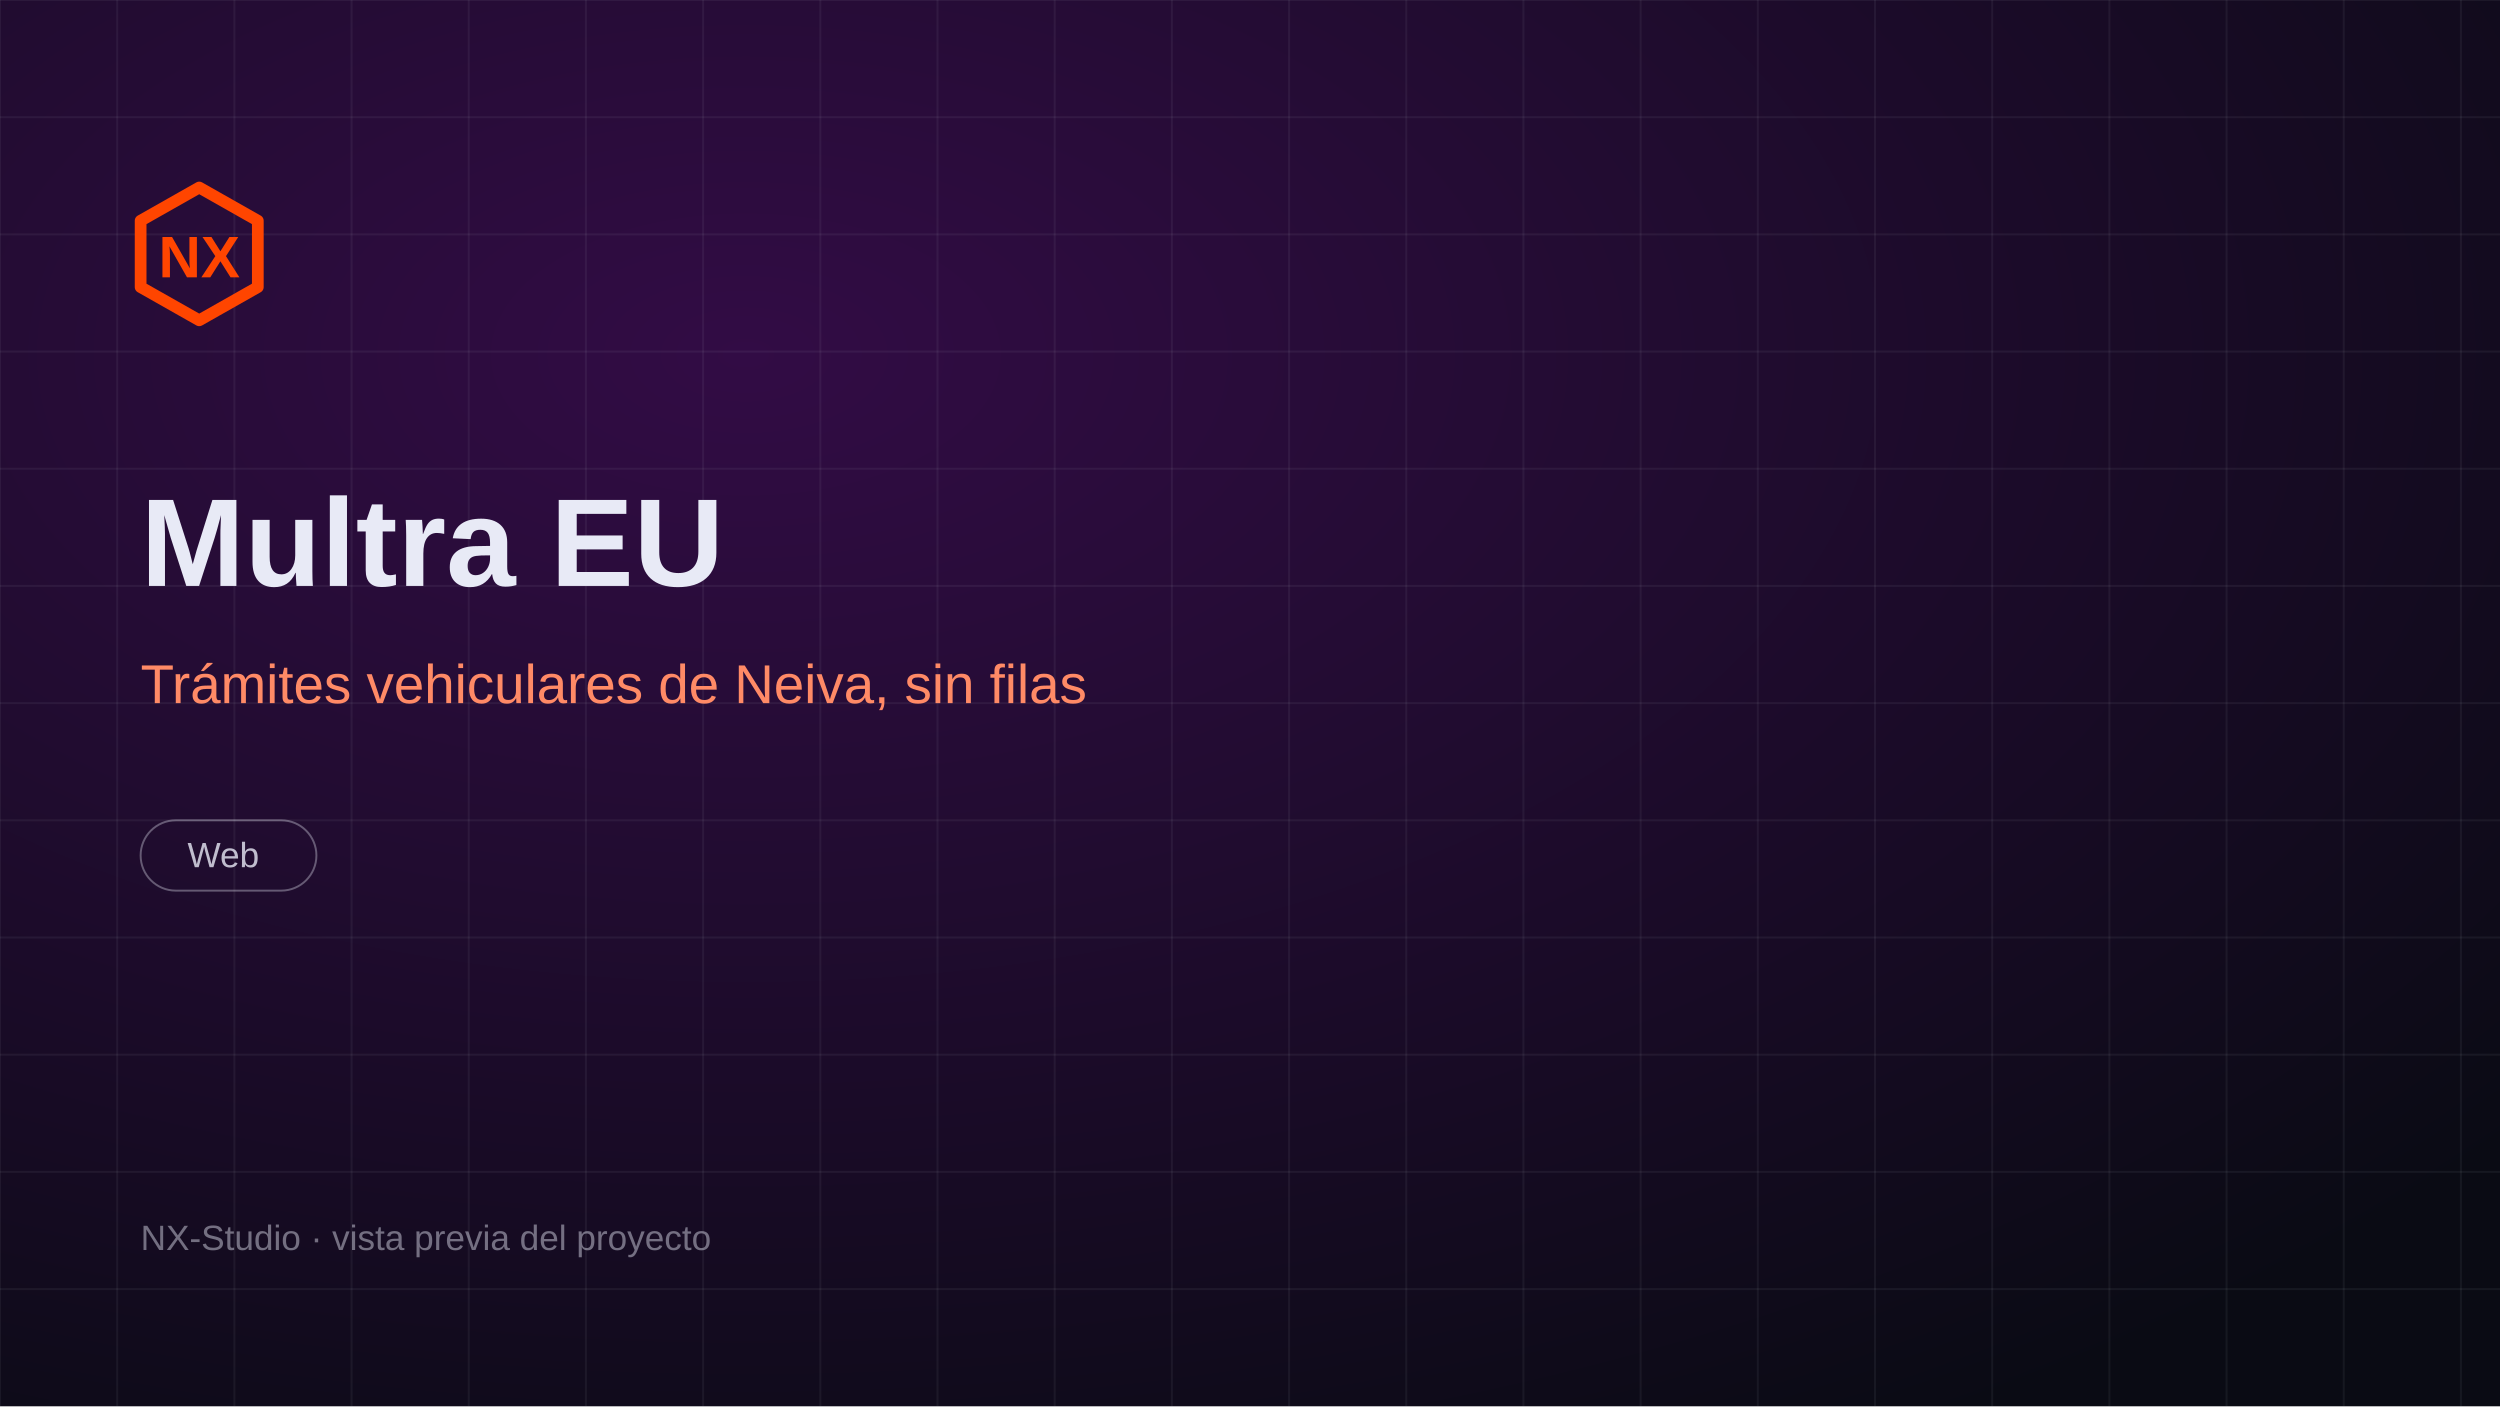
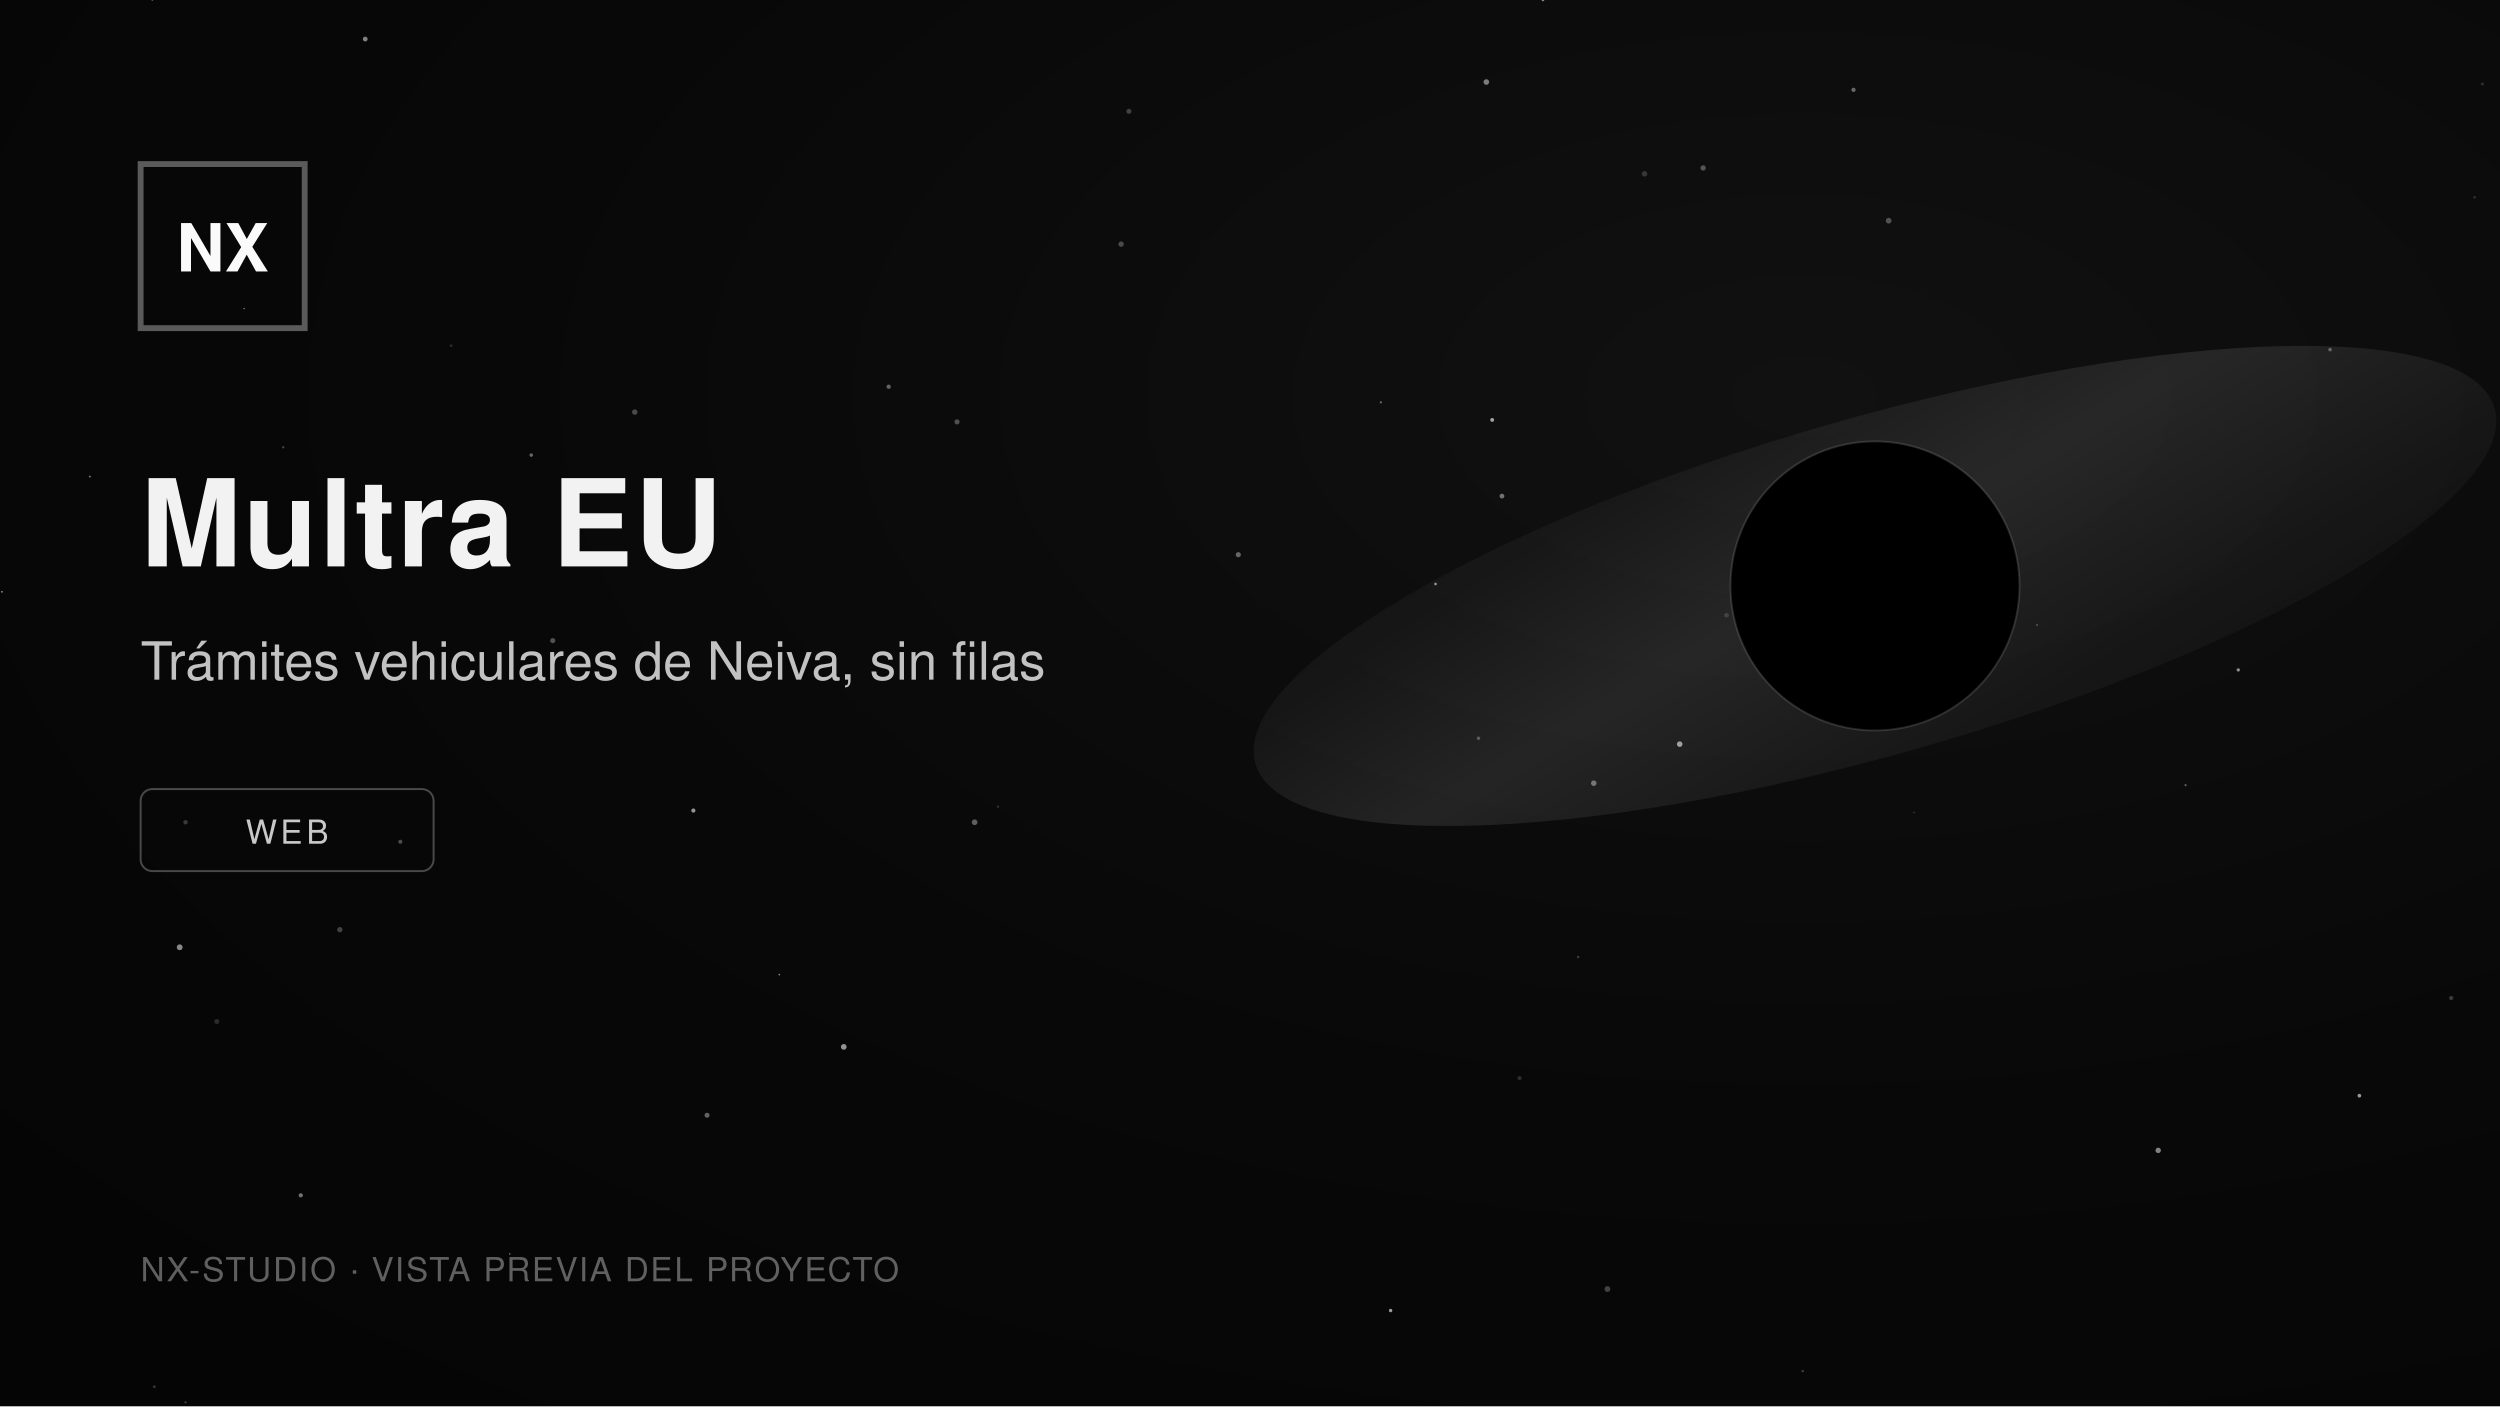
- <svg xmlns="http://www.w3.org/2000/svg" width="1280" height="720" viewBox="0 0 1280 720">
+ <svg xmlns="http://www.w3.org/2000/svg" width="1280" height="720" viewBox="0 0 1280 720" role="img">
  <defs>
-     <radialGradient id="g" cx="30%" cy="25%" r="90%">
-       <stop offset="0%" stop-color="hsl(280 70% 16%)" />
-       <stop offset="100%" stop-color="#0a0b14" />
+     <radialGradient id="nx-bg" cx="72%" cy="28%" r="95%">
+       <stop offset="0%" stop-color="#111111" />
+       <stop offset="55%" stop-color="#080808" />
+       <stop offset="100%" stop-color="#050505" />
    </radialGradient>
+     <linearGradient id="nx-disk" x1="0" y1="0" x2="1" y2="1">
+       <stop offset="0%" stop-color="#ffffff" stop-opacity="0" />
+       <stop offset="45%" stop-color="#ffffff" stop-opacity="0.10" />
+       <stop offset="100%" stop-color="#ffffff" stop-opacity="0" />
+     </linearGradient>
  </defs>
-   <rect width="1280" height="720" fill="url(#g)" />
-   <g stroke="#e8eaf6" stroke-opacity="0.06">
-     <line x1="0" y1="0" x2="1280" y2="0" />
-     <line x1="0" y1="60" x2="1280" y2="60" />
-     <line x1="0" y1="120" x2="1280" y2="120" />
-     <line x1="0" y1="180" x2="1280" y2="180" />
-     <line x1="0" y1="240" x2="1280" y2="240" />
-     <line x1="0" y1="300" x2="1280" y2="300" />
-     <line x1="0" y1="360" x2="1280" y2="360" />
-     <line x1="0" y1="420" x2="1280" y2="420" />
-     <line x1="0" y1="480" x2="1280" y2="480" />
-     <line x1="0" y1="540" x2="1280" y2="540" />
-     <line x1="0" y1="600" x2="1280" y2="600" />
-     <line x1="0" y1="660" x2="1280" y2="660" />
-     <line x1="0" y1="0" x2="0" y2="720" />
-     <line x1="60" y1="0" x2="60" y2="720" />
-     <line x1="120" y1="0" x2="120" y2="720" />
-     <line x1="180" y1="0" x2="180" y2="720" />
-     <line x1="240" y1="0" x2="240" y2="720" />
-     <line x1="300" y1="0" x2="300" y2="720" />
-     <line x1="360" y1="0" x2="360" y2="720" />
-     <line x1="420" y1="0" x2="420" y2="720" />
-     <line x1="480" y1="0" x2="480" y2="720" />
-     <line x1="540" y1="0" x2="540" y2="720" />
-     <line x1="600" y1="0" x2="600" y2="720" />
-     <line x1="660" y1="0" x2="660" y2="720" />
-     <line x1="720" y1="0" x2="720" y2="720" />
-     <line x1="780" y1="0" x2="780" y2="720" />
-     <line x1="840" y1="0" x2="840" y2="720" />
-     <line x1="900" y1="0" x2="900" y2="720" />
-     <line x1="960" y1="0" x2="960" y2="720" />
-     <line x1="1020" y1="0" x2="1020" y2="720" />
-     <line x1="1080" y1="0" x2="1080" y2="720" />
-     <line x1="1140" y1="0" x2="1140" y2="720" />
-     <line x1="1200" y1="0" x2="1200" y2="720" />
-     <line x1="1260" y1="0" x2="1260" y2="720" />
+   <rect width="1280" height="720" fill="url(#nx-bg)" />
+   <circle cx="764" cy="215" r="1.00" fill="#ffffff" fill-opacity="0.61" />
+   <circle cx="860" cy="381" r="1.43" fill="#ffffff" fill-opacity="0.58" />
+   <circle cx="95" cy="718" r="0.57" fill="#ffffff" fill-opacity="0.22" />
+   <circle cx="1271" cy="43" r="0.80" fill="#ffffff" fill-opacity="0.14" />
+   <circle cx="92" cy="485" r="1.50" fill="#ffffff" fill-opacity="0.52" />
+   <circle cx="949" cy="46" r="1.10" fill="#ffffff" fill-opacity="0.37" />
+   <circle cx="261" cy="642" r="0.39" fill="#ffffff" fill-opacity="0.52" />
+   <circle cx="187" cy="20" r="1.23" fill="#ffffff" fill-opacity="0.49" />
+   <circle cx="1105" cy="589" r="1.39" fill="#ffffff" fill-opacity="0.49" />
+   <circle cx="46" cy="244" r="0.50" fill="#ffffff" fill-opacity="0.45" />
+   <circle cx="490" cy="216" r="1.33" fill="#ffffff" fill-opacity="0.28" />
+   <circle cx="1119" cy="402" r="0.56" fill="#ffffff" fill-opacity="0.35" />
+   <circle cx="735" cy="299" r="0.69" fill="#ffffff" fill-opacity="0.54" />
+   <circle cx="769" cy="254" r="1.23" fill="#ffffff" fill-opacity="0.41" />
+   <circle cx="511" cy="413" r="0.61" fill="#ffffff" fill-opacity="0.16" />
+   <circle cx="757" cy="378" r="0.89" fill="#ffffff" fill-opacity="0.27" />
+   <circle cx="578" cy="57" r="1.30" fill="#ffffff" fill-opacity="0.22" />
+   <circle cx="154" cy="612" r="1.09" fill="#ffffff" fill-opacity="0.43" />
+   <circle cx="1193" cy="179" r="0.92" fill="#ffffff" fill-opacity="0.32" />
+   <circle cx="808" cy="490" r="0.60" fill="#ffffff" fill-opacity="0.22" />
+   <circle cx="790" cy="0" r="0.67" fill="#ffffff" fill-opacity="0.51" />
+   <circle cx="981" cy="311" r="0.78" fill="#ffffff" fill-opacity="0.37" />
+   <circle cx="325" cy="211" r="1.40" fill="#ffffff" fill-opacity="0.26" />
+   <circle cx="761" cy="42" r="1.44" fill="#ffffff" fill-opacity="0.46" />
+   <circle cx="574" cy="125" r="1.38" fill="#ffffff" fill-opacity="0.26" />
+   <circle cx="283" cy="328" r="1.31" fill="#ffffff" fill-opacity="0.30" />
+   <circle cx="1" cy="303" r="0.44" fill="#ffffff" fill-opacity="0.62" />
+   <circle cx="355" cy="415" r="1.07" fill="#ffffff" fill-opacity="0.57" />
+   <circle cx="923" cy="702" r="0.63" fill="#ffffff" fill-opacity="0.23" />
+   <circle cx="634" cy="284" r="1.32" fill="#ffffff" fill-opacity="0.37" />
+   <circle cx="1208" cy="561" r="0.96" fill="#ffffff" fill-opacity="0.58" />
+   <circle cx="499" cy="421" r="1.46" fill="#ffffff" fill-opacity="0.35" />
+   <circle cx="432" cy="536" r="1.47" fill="#ffffff" fill-opacity="0.56" />
+   <circle cx="231" cy="177" r="0.74" fill="#ffffff" fill-opacity="0.14" />
+   <circle cx="174" cy="476" r="1.36" fill="#ffffff" fill-opacity="0.24" />
+   <circle cx="707" cy="206" r="0.54" fill="#ffffff" fill-opacity="0.42" />
+   <circle cx="823" cy="660" r="1.49" fill="#ffffff" fill-opacity="0.24" />
+   <circle cx="872" cy="86" r="1.37" fill="#ffffff" fill-opacity="0.29" />
+   <circle cx="399" cy="499" r="0.44" fill="#ffffff" fill-opacity="0.54" />
+   <circle cx="455" cy="198" r="1.10" fill="#ffffff" fill-opacity="0.36" />
+   <circle cx="712" cy="671" r="0.88" fill="#ffffff" fill-opacity="0.61" />
+   <circle cx="95" cy="421" r="1.15" fill="#ffffff" fill-opacity="0.20" />
+   <circle cx="778" cy="552" r="1.06" fill="#ffffff" fill-opacity="0.15" />
+   <circle cx="1146" cy="343" r="0.86" fill="#ffffff" fill-opacity="0.53" />
+   <circle cx="967" cy="113" r="1.47" fill="#ffffff" fill-opacity="0.28" />
+   <circle cx="125" cy="158" r="0.38" fill="#ffffff" fill-opacity="0.50" />
+   <circle cx="980" cy="416" r="0.32" fill="#ffffff" fill-opacity="0.32" />
+   <circle cx="1043" cy="320" r="0.54" fill="#ffffff" fill-opacity="0.23" />
+   <circle cx="205" cy="431" r="1.06" fill="#ffffff" fill-opacity="0.28" />
+   <circle cx="842" cy="89" r="1.41" fill="#ffffff" fill-opacity="0.17" />
+   <circle cx="1267" cy="101" r="0.64" fill="#ffffff" fill-opacity="0.16" />
+   <circle cx="884" cy="315" r="1.18" fill="#ffffff" fill-opacity="0.14" />
+   <circle cx="78" cy="0" r="0.46" fill="#ffffff" fill-opacity="0.37" />
+   <circle cx="79" cy="710" r="0.71" fill="#ffffff" fill-opacity="0.20" />
+   <circle cx="272" cy="233" r="0.91" fill="#ffffff" fill-opacity="0.38" />
+   <circle cx="1255" cy="511" r="1.08" fill="#ffffff" fill-opacity="0.20" />
+   <circle cx="362" cy="571" r="1.28" fill="#ffffff" fill-opacity="0.37" />
+   <circle cx="111" cy="523" r="1.27" fill="#ffffff" fill-opacity="0.15" />
+   <circle cx="145" cy="229" r="0.59" fill="#ffffff" fill-opacity="0.25" />
+   <circle cx="816" cy="401" r="1.41" fill="#ffffff" fill-opacity="0.39" />
+   <ellipse cx="960" cy="300" rx="330" ry="86" fill="url(#nx-disk)" transform="rotate(-16 960 300)" />
+   <circle cx="960" cy="300" r="74" fill="#000000" />
+   <circle cx="960" cy="300" r="74" fill="none" stroke="#ffffff" stroke-opacity="0.14" stroke-width="1" />
+   <g transform="translate(72,84)">
+     <rect x="0" y="0" width="84" height="84" fill="none" stroke="#f2f2f2" stroke-opacity="0.35" stroke-width="3" />
+     <text x="42" y="55" text-anchor="middle" font-family="Helvetica, Arial, sans-serif" font-weight="700" font-size="34" fill="#fafafa">NX</text>
  </g>
-   <g transform="translate(72,96)" stroke="#ff4500" stroke-width="6" fill="none" stroke-linejoin="round">
-     <path d="M30 0 L60 17 L60 51 L30 68 L0 51 L0 17 Z" />
-     <text x="30" y="46" text-anchor="middle" font-family="Arial, sans-serif" font-weight="700" font-size="30" fill="#ff4500" stroke="none">NX</text>
-   </g>
-   <text x="72" y="300" font-family="Arial, sans-serif" font-weight="700" font-size="64" fill="#e8eaf6">Multra EU</text>
-   <text x="72" y="360" font-family="Arial, sans-serif" font-size="28" fill="#ff8a66">Trámites vehiculares de Neiva, sin filas</text>
-   <rect x="72" y="420" rx="18" width="90" height="36" fill="none" stroke="#e8eaf6" stroke-opacity="0.35" />
-   <text x="96" y="444" font-family="Arial, sans-serif" font-size="18" fill="#e8eaf6" fill-opacity="0.8">Web</text>
-   <text x="72" y="640" font-family="Arial, sans-serif" font-size="18" fill="#e8eaf6" fill-opacity="0.45">NX-Studio · vista previa del proyecto</text>
+   <text x="72" y="290" font-family="Helvetica, Arial, sans-serif" font-weight="700" font-size="62" letter-spacing="1" fill="#f2f2f2">Multra EU</text>
+   <text x="72" y="348" font-family="Helvetica, Arial, sans-serif" font-size="27" fill="#c2c2c2">Trámites vehiculares de Neiva, sin filas</text>
+   <rect x="72" y="404" rx="6" width="150" height="42" fill="none" stroke="#f2f2f2" stroke-opacity="0.28" />
+   <text x="147" y="432" text-anchor="middle" font-family="Helvetica, Arial, sans-serif" font-size="17" letter-spacing="2" fill="#f2f2f2" fill-opacity="0.82">WEB</text>
+   <text x="72" y="656" font-family="Helvetica, Arial, sans-serif" font-size="17" letter-spacing="1" fill="#f2f2f2" fill-opacity="0.38">NX-STUDIO · VISTA PREVIA DEL PROYECTO</text>
</svg>
